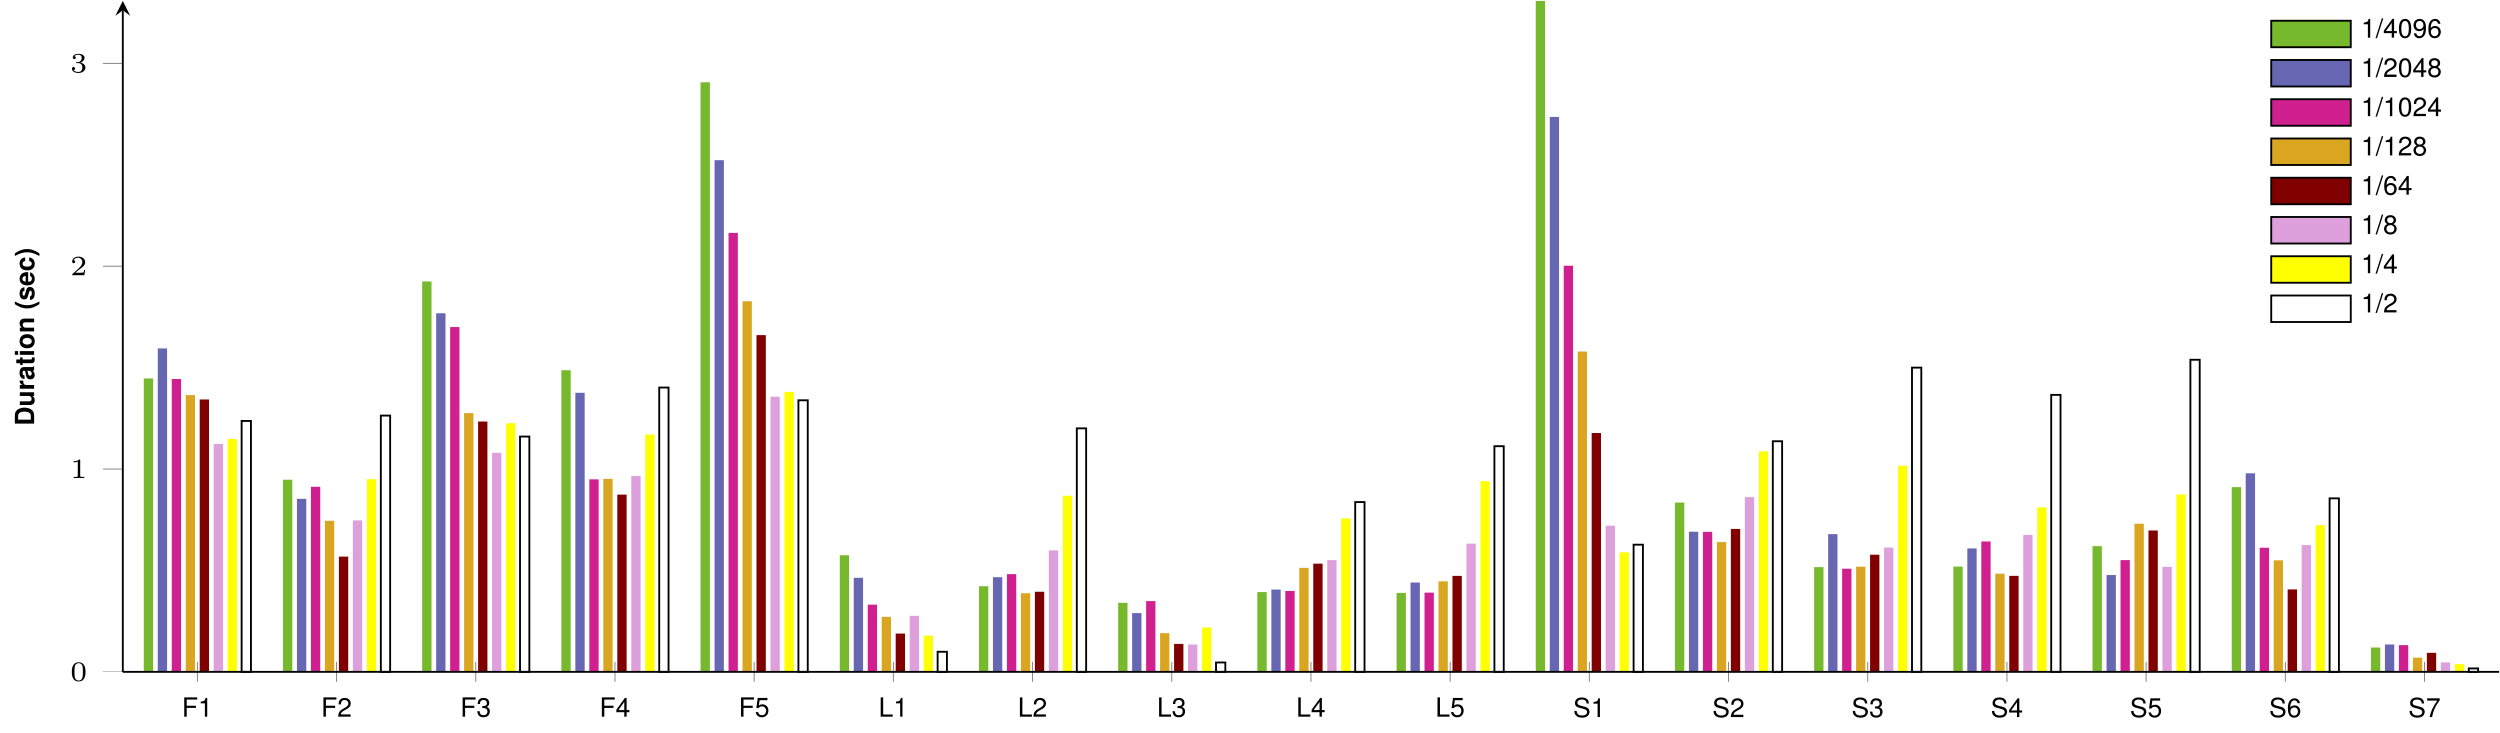
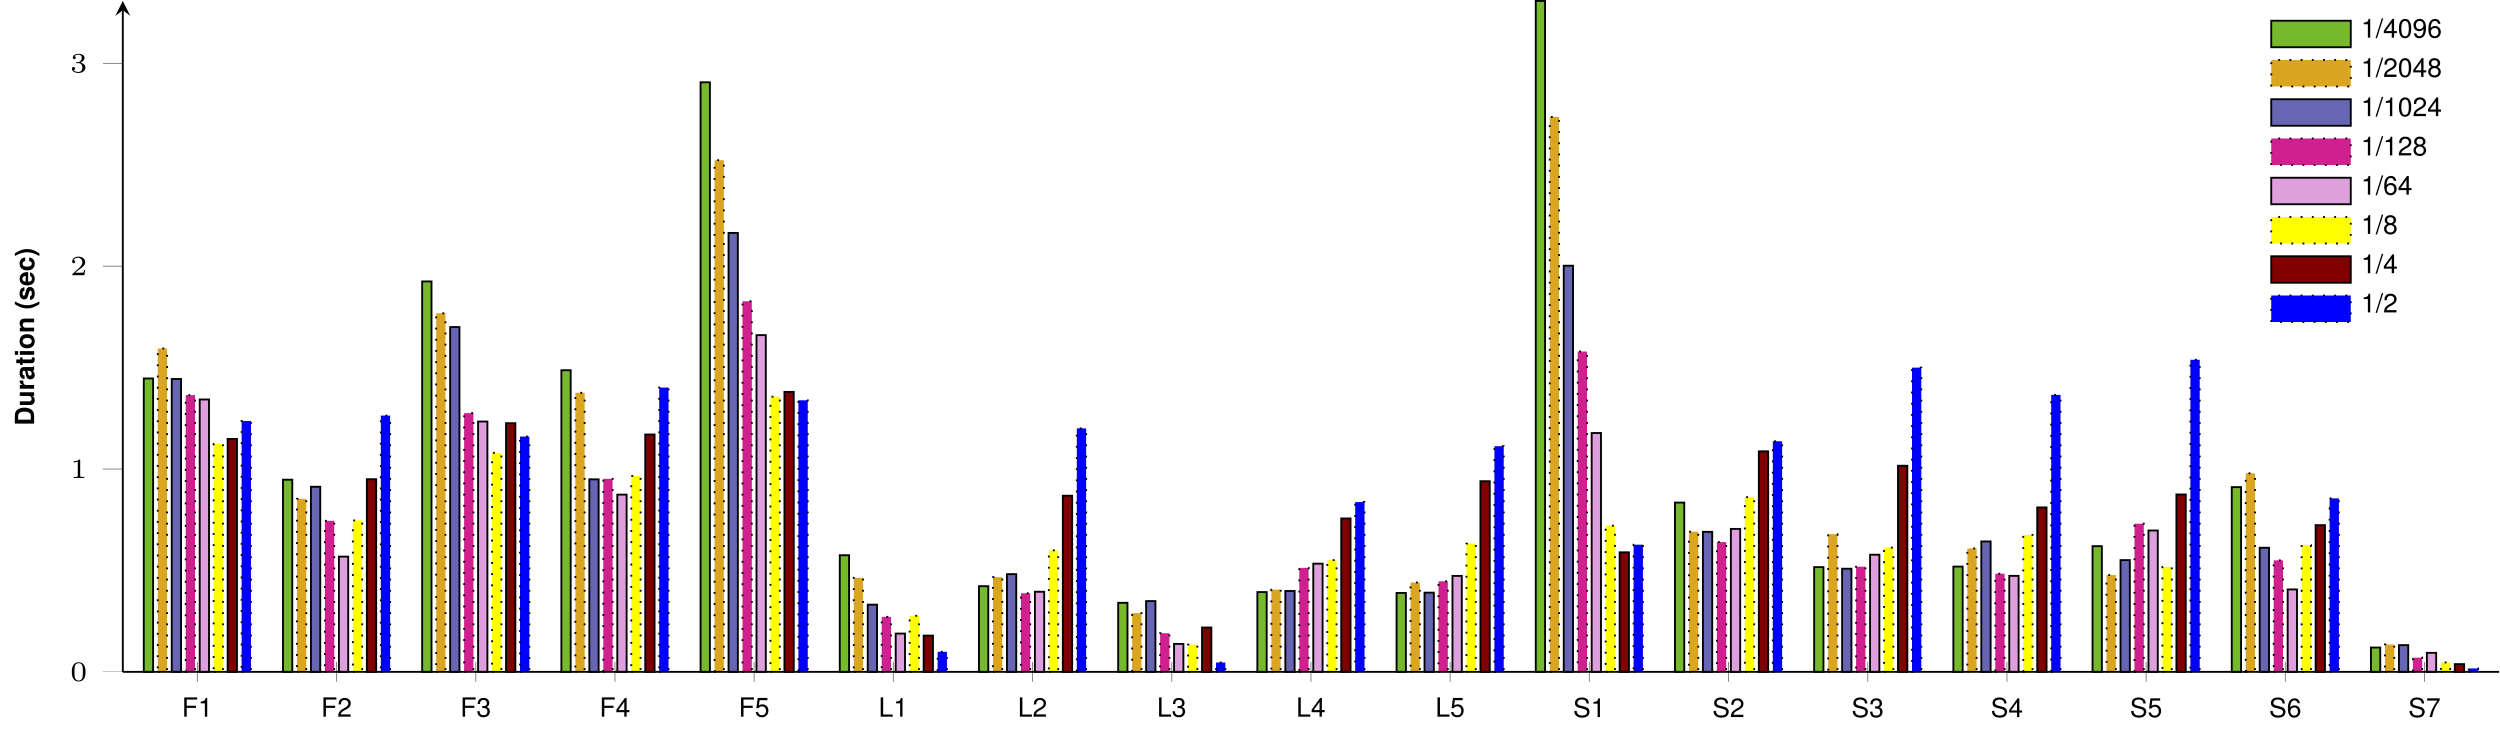
<svg xmlns="http://www.w3.org/2000/svg" xmlns:xlink="http://www.w3.org/1999/xlink" height="156.572pt" version="1.1" viewBox="0 -156.572 534.556 156.572" width="534.556pt">
  <defs>
    <clipPath id="clip1">
      <path d="M26.258 128.82H534.363V-298.11H26.258" />
    </clipPath>
    <clipPath id="clip2">
      <path d="M-115.496 -12.914V-156.375H676.117V-12.914" />
    </clipPath>
    <path d="M1.148 -4.124C0.498 -3.146 0.226 -2.365 0.226 -1.499C0.226 -0.628 0.498 0.153 1.148 1.131H1.714C1.115 -0.034 0.922 -0.668 0.922 -1.499C0.922 -2.325 1.115 -2.97 1.714 -4.124H1.148Z" id="g1-40" />
    <path d="M0.69 1.131C1.341 0.153 1.612 -0.628 1.612 -1.494C1.612 -2.365 1.341 -3.146 0.69 -4.124H0.124C0.724 -2.959 0.917 -2.325 0.917 -1.494C0.917 -0.668 0.724 -0.023 0.124 1.131H0.69Z" id="g1-41" />
    <path d="M0.436 0H2.048C2.676 0 3.072 -0.147 3.349 -0.481C3.677 -0.866 3.853 -1.426 3.853 -2.065C3.853 -2.699 3.677 -3.259 3.349 -3.649C3.072 -3.983 2.682 -4.124 2.048 -4.124H0.436V0ZM1.284 -0.707V-3.417H2.048C2.687 -3.417 3.004 -2.97 3.004 -2.059C3.004 -1.154 2.687 -0.707 2.048 -0.707H1.284Z" id="g1-68" />
    <path d="M2.965 -0.096C2.823 -0.226 2.783 -0.311 2.783 -0.47V-2.167C2.783 -2.789 2.359 -3.106 1.533 -3.106S0.277 -2.755 0.226 -2.048H0.99C1.03 -2.365 1.16 -2.467 1.55 -2.467C1.856 -2.467 2.008 -2.365 2.008 -2.161C2.008 -2.059 1.957 -1.969 1.873 -1.924C1.765 -1.867 1.765 -1.867 1.375 -1.805L1.058 -1.748C0.453 -1.646 0.158 -1.335 0.158 -0.786C0.158 -0.526 0.232 -0.311 0.373 -0.158C0.549 0.023 0.815 0.13 1.086 0.13C1.426 0.13 1.737 -0.017 2.014 -0.306C2.014 -0.147 2.031 -0.091 2.105 0H2.965V-0.096ZM2.008 -1.228C2.008 -0.769 1.782 -0.509 1.38 -0.509C1.115 -0.509 0.95 -0.651 0.95 -0.877C0.95 -1.115 1.075 -1.228 1.403 -1.296L1.675 -1.346C1.884 -1.386 1.918 -1.397 2.008 -1.443V-1.228Z" id="g1-97" />
    <path d="M2.953 -1.912C2.897 -2.659 2.399 -3.106 1.635 -3.106C0.724 -3.106 0.192 -2.506 0.192 -1.465C0.192 -0.458 0.718 0.13 1.624 0.13C2.365 0.13 2.88 -0.328 2.953 -1.058H2.195C2.093 -0.662 1.935 -0.509 1.629 -0.509C1.228 -0.509 0.984 -0.871 0.984 -1.465C0.984 -1.754 1.041 -2.025 1.137 -2.206C1.228 -2.376 1.403 -2.467 1.629 -2.467C1.952 -2.467 2.105 -2.314 2.195 -1.912H2.953Z" id="g1-99" />
    <path d="M2.965 -1.279C2.97 -1.346 2.97 -1.375 2.97 -1.414C2.97 -1.72 2.925 -2.003 2.851 -2.218C2.648 -2.772 2.155 -3.106 1.539 -3.106C0.662 -3.106 0.124 -2.472 0.124 -1.448C0.124 -0.47 0.656 0.13 1.522 0.13C2.206 0.13 2.761 -0.26 2.936 -0.86H2.155C2.059 -0.617 1.839 -0.475 1.55 -0.475C1.324 -0.475 1.143 -0.571 1.03 -0.741C0.956 -0.854 0.928 -0.99 0.917 -1.279H2.965ZM0.928 -1.805C0.979 -2.269 1.177 -2.501 1.528 -2.501C1.726 -2.501 1.907 -2.404 2.02 -2.246C2.093 -2.133 2.127 -2.014 2.144 -1.805H0.928Z" id="g1-101" />
    <path d="M1.171 -3.055H0.379V0H1.171V-3.055ZM1.171 -4.124H0.379V-3.417H1.171V-4.124Z" id="g1-105" />
    <path d="M0.356 -3.055V0H1.148V-1.833C1.148 -2.195 1.403 -2.433 1.788 -2.433C2.127 -2.433 2.297 -2.246 2.297 -1.884V0H3.089V-2.048C3.089 -2.721 2.716 -3.106 2.065 -3.106C1.652 -3.106 1.375 -2.953 1.148 -2.614V-3.055H0.356Z" id="g1-110" />
    <path d="M1.703 -3.106C0.769 -3.106 0.198 -2.489 0.198 -1.488C0.198 -0.481 0.769 0.13 1.709 0.13C2.636 0.13 3.219 -0.487 3.219 -1.465C3.219 -2.501 2.659 -3.106 1.703 -3.106ZM1.709 -2.467C2.144 -2.467 2.427 -2.076 2.427 -1.477C2.427 -0.905 2.133 -0.509 1.709 -0.509C1.279 -0.509 0.99 -0.905 0.99 -1.488S1.279 -2.467 1.709 -2.467Z" id="g1-111" />
    <path d="M0.356 -3.055V0H1.148V-1.624C1.148 -2.088 1.38 -2.32 1.844 -2.32C1.929 -2.32 1.986 -2.314 2.093 -2.297V-3.1C2.048 -3.106 2.02 -3.106 1.997 -3.106C1.635 -3.106 1.318 -2.868 1.148 -2.455V-3.055H0.356Z" id="g1-114" />
    <path d="M2.857 -2.071C2.846 -2.716 2.348 -3.106 1.528 -3.106C0.752 -3.106 0.272 -2.716 0.272 -2.088C0.272 -1.884 0.334 -1.709 0.441 -1.59C0.549 -1.482 0.645 -1.431 0.939 -1.335L1.884 -1.041C2.082 -0.979 2.15 -0.917 2.15 -0.792C2.15 -0.605 1.929 -0.492 1.561 -0.492C1.358 -0.492 1.194 -0.532 1.092 -0.6C1.007 -0.662 0.973 -0.724 0.939 -0.888H0.164C0.187 -0.221 0.679 0.13 1.607 0.13C2.031 0.13 2.354 0.04 2.58 -0.141S2.942 -0.605 2.942 -0.905C2.942 -1.301 2.744 -1.556 2.342 -1.675L1.341 -1.963C1.12 -2.031 1.064 -2.076 1.064 -2.201C1.064 -2.37 1.245 -2.484 1.522 -2.484C1.901 -2.484 2.088 -2.348 2.093 -2.071H2.857Z" id="g1-115" />
    <path d="M1.703 -2.993H1.262V-3.813H0.47V-2.993H0.079V-2.467H0.47V-0.588C0.47 -0.107 0.724 0.13 1.245 0.13C1.42 0.13 1.561 0.113 1.703 0.068V-0.487C1.624 -0.475 1.578 -0.47 1.522 -0.47C1.313 -0.47 1.262 -0.532 1.262 -0.803V-2.467H1.703V-2.993Z" id="g1-116" />
    <path d="M3.061 0V-3.055H2.269V-1.143C2.269 -0.781 2.014 -0.543 1.629 -0.543C1.29 -0.543 1.12 -0.724 1.12 -1.092V-3.055H0.328V-0.928C0.328 -0.255 0.702 0.13 1.352 0.13C1.765 0.13 2.042 -0.023 2.269 -0.362V0H3.061Z" id="g1-117" />
    <path d="M3.288 -1.907C3.288 -2.343 3.288 -3.975 1.823 -3.975S0.359 -2.343 0.359 -1.907C0.359 -1.476 0.359 0.126 1.823 0.126S3.288 -1.476 3.288 -1.907ZM1.823 -0.066C1.572 -0.066 1.166 -0.185 1.022 -0.681C0.927 -1.028 0.927 -1.614 0.927 -1.985C0.927 -2.385 0.927 -2.845 1.01 -3.168C1.16 -3.706 1.614 -3.784 1.823 -3.784C2.098 -3.784 2.493 -3.652 2.624 -3.198C2.714 -2.881 2.72 -2.445 2.72 -1.985C2.72 -1.602 2.72 -0.998 2.618 -0.664C2.451 -0.143 2.02 -0.066 1.823 -0.066Z" id="g2-48" />
    <path d="M2.146 -3.796C2.146 -3.975 2.122 -3.975 1.943 -3.975C1.548 -3.593 0.938 -3.593 0.723 -3.593V-3.359C0.879 -3.359 1.273 -3.359 1.632 -3.527V-0.508C1.632 -0.311 1.632 -0.233 1.016 -0.233H0.759V0C1.088 -0.024 1.554 -0.024 1.889 -0.024S2.69 -0.024 3.019 0V-0.233H2.762C2.146 -0.233 2.146 -0.311 2.146 -0.508V-3.796Z" id="g2-49" />
    <path d="M3.216 -1.118H2.995C2.983 -1.034 2.923 -0.64 2.833 -0.574C2.792 -0.538 2.307 -0.538 2.224 -0.538H1.106L1.871 -1.16C2.074 -1.321 2.606 -1.704 2.792 -1.883C2.971 -2.062 3.216 -2.367 3.216 -2.792C3.216 -3.539 2.54 -3.975 1.739 -3.975C0.968 -3.975 0.43 -3.467 0.43 -2.905C0.43 -2.6 0.687 -2.564 0.753 -2.564C0.903 -2.564 1.076 -2.672 1.076 -2.887C1.076 -3.019 0.998 -3.21 0.735 -3.21C0.873 -3.515 1.237 -3.742 1.65 -3.742C2.277 -3.742 2.612 -3.276 2.612 -2.792C2.612 -2.367 2.331 -1.931 1.913 -1.548L0.496 -0.251C0.436 -0.191 0.43 -0.185 0.43 0H3.031L3.216 -1.118Z" id="g2-50" />
    <path d="M1.757 -1.985C2.265 -1.985 2.606 -1.644 2.606 -1.034C2.606 -0.377 2.212 -0.09 1.775 -0.09C1.614 -0.09 0.998 -0.126 0.729 -0.472C0.962 -0.496 1.058 -0.652 1.058 -0.813C1.058 -1.016 0.915 -1.154 0.717 -1.154C0.556 -1.154 0.377 -1.052 0.377 -0.801C0.377 -0.209 1.034 0.126 1.793 0.126C2.678 0.126 3.27 -0.442 3.27 -1.034C3.27 -1.47 2.935 -1.931 2.224 -2.11C2.696 -2.265 3.078 -2.648 3.078 -3.138C3.078 -3.616 2.517 -3.975 1.799 -3.975C1.1 -3.975 0.568 -3.652 0.568 -3.162C0.568 -2.905 0.765 -2.833 0.885 -2.833C1.04 -2.833 1.201 -2.941 1.201 -3.15C1.201 -3.335 1.07 -3.443 0.909 -3.467C1.19 -3.778 1.734 -3.778 1.787 -3.778C2.092 -3.778 2.475 -3.634 2.475 -3.138C2.475 -2.809 2.289 -2.236 1.692 -2.2C1.584 -2.194 1.423 -2.182 1.369 -2.182C1.309 -2.176 1.243 -2.17 1.243 -2.08C1.243 -1.985 1.309 -1.985 1.411 -1.985H1.757Z" id="g2-51" />
    <path d="M1.296 -4.124L-0.045 0.113H0.266L1.607 -4.124H1.296Z" id="g4-47" />
    <path d="M1.556 -4.011C1.182 -4.011 0.843 -3.847 0.634 -3.57C0.373 -3.219 0.243 -2.682 0.243 -1.941C0.243 -0.588 0.696 0.13 1.556 0.13C2.404 0.13 2.868 -0.588 2.868 -1.907C2.868 -2.687 2.744 -3.208 2.478 -3.57C2.269 -3.853 1.935 -4.011 1.556 -4.011ZM1.556 -3.57C2.093 -3.57 2.359 -3.027 2.359 -1.952C2.359 -0.815 2.099 -0.283 1.544 -0.283C1.018 -0.283 0.752 -0.837 0.752 -1.935S1.018 -3.57 1.556 -3.57Z" id="g4-48" />
    <path d="M1.465 -2.857V0H1.963V-4.011H1.635C1.46 -3.394 1.346 -3.31 0.577 -3.213V-2.857H1.465Z" id="g4-49" />
    <path d="M2.863 -0.492H0.752C0.803 -0.82 0.984 -1.03 1.477 -1.318L2.042 -1.624C2.602 -1.929 2.891 -2.342 2.891 -2.834C2.891 -3.168 2.755 -3.479 2.518 -3.694S1.986 -4.011 1.607 -4.011C1.098 -4.011 0.718 -3.83 0.498 -3.491C0.356 -3.276 0.294 -3.027 0.283 -2.619H0.781C0.798 -2.891 0.832 -3.055 0.9 -3.185C1.03 -3.428 1.29 -3.576 1.59 -3.576C2.042 -3.576 2.382 -3.253 2.382 -2.823C2.382 -2.506 2.195 -2.235 1.839 -2.031L1.318 -1.737C0.481 -1.262 0.238 -0.883 0.192 0H2.863V-0.492Z" id="g4-50" />
    <path d="M1.25 -1.839H1.313L1.522 -1.844C2.071 -1.844 2.354 -1.595 2.354 -1.115C2.354 -0.611 2.042 -0.311 1.522 -0.311C0.979 -0.311 0.713 -0.583 0.679 -1.165H0.181C0.204 -0.843 0.26 -0.634 0.356 -0.453C0.56 -0.068 0.956 0.13 1.505 0.13C2.331 0.13 2.863 -0.362 2.863 -1.12C2.863 -1.629 2.665 -1.912 2.184 -2.076C2.557 -2.223 2.744 -2.506 2.744 -2.908C2.744 -3.598 2.286 -4.011 1.522 -4.011C0.713 -4.011 0.283 -3.57 0.266 -2.716H0.764C0.769 -2.959 0.792 -3.095 0.854 -3.219C0.967 -3.44 1.216 -3.576 1.528 -3.576C1.969 -3.576 2.235 -3.315 2.235 -2.891C2.235 -2.608 2.133 -2.438 1.912 -2.348C1.776 -2.291 1.601 -2.269 1.25 -2.263V-1.839Z" id="g4-51" />
    <path d="M1.85 -0.962V0H2.348V-0.962H2.942V-1.409H2.348V-4.011H1.98L0.158 -1.488V-0.962H1.85ZM1.85 -1.409H0.594L1.85 -3.163V-1.409Z" id="g4-52" />
    <path d="M2.693 -4.011H0.622L0.322 -1.827H0.781C1.013 -2.105 1.205 -2.201 1.516 -2.201C2.054 -2.201 2.393 -1.833 2.393 -1.239C2.393 -0.662 2.059 -0.311 1.516 -0.311C1.081 -0.311 0.815 -0.532 0.696 -0.984H0.198C0.266 -0.656 0.322 -0.498 0.441 -0.351C0.668 -0.045 1.075 0.13 1.528 0.13C2.337 0.13 2.902 -0.458 2.902 -1.307C2.902 -2.099 2.376 -2.642 1.607 -2.642C1.324 -2.642 1.098 -2.568 0.866 -2.399L1.024 -3.519H2.693V-4.011Z" id="g4-53" />
    <path d="M2.817 -2.965C2.721 -3.621 2.291 -4.011 1.68 -4.011C1.239 -4.011 0.843 -3.796 0.605 -3.44C0.356 -3.049 0.243 -2.557 0.243 -1.827C0.243 -1.154 0.345 -0.724 0.583 -0.368C0.798 -0.045 1.148 0.13 1.59 0.13C2.354 0.13 2.902 -0.436 2.902 -1.222C2.902 -1.969 2.393 -2.495 1.675 -2.495C1.279 -2.495 0.967 -2.342 0.752 -2.048C0.758 -3.027 1.075 -3.57 1.646 -3.57C1.997 -3.57 2.24 -3.349 2.32 -2.965H2.817ZM1.612 -2.054C2.093 -2.054 2.393 -1.72 2.393 -1.182C2.393 -0.679 2.054 -0.311 1.595 -0.311C1.131 -0.311 0.781 -0.696 0.781 -1.211C0.781 -1.709 1.12 -2.054 1.612 -2.054Z" id="g4-54" />
    <path d="M2.942 -4.011H0.26V-3.519H2.427C1.471 -2.155 1.081 -1.318 0.781 0H1.313C1.533 -1.284 2.037 -2.387 2.942 -3.592V-4.011Z" id="g4-55" />
    <path d="M2.212 -2.11C2.625 -2.359 2.761 -2.563 2.761 -2.942C2.761 -3.57 2.269 -4.011 1.556 -4.011C0.849 -4.011 0.351 -3.57 0.351 -2.942C0.351 -2.568 0.487 -2.365 0.894 -2.11C0.436 -1.89 0.209 -1.556 0.209 -1.115C0.209 -0.379 0.764 0.13 1.556 0.13S2.902 -0.379 2.902 -1.109C2.902 -1.556 2.676 -1.89 2.212 -2.11ZM1.556 -3.57C1.98 -3.57 2.252 -3.321 2.252 -2.931C2.252 -2.557 1.974 -2.308 1.556 -2.308S0.86 -2.557 0.86 -2.936C0.86 -3.321 1.137 -3.57 1.556 -3.57ZM1.556 -1.89C2.054 -1.89 2.393 -1.573 2.393 -1.103C2.393 -0.628 2.054 -0.311 1.544 -0.311C1.058 -0.311 0.718 -0.634 0.718 -1.103S1.058 -1.89 1.556 -1.89Z" id="g4-56" />
    <path d="M0.3 -0.917C0.396 -0.26 0.826 0.13 1.437 0.13C1.878 0.13 2.28 -0.085 2.512 -0.441C2.767 -0.832 2.88 -1.324 2.88 -2.054C2.88 -2.727 2.778 -3.157 2.54 -3.513C2.32 -3.836 1.969 -4.011 1.528 -4.011C0.764 -4.011 0.215 -3.445 0.215 -2.659C0.215 -1.912 0.724 -1.386 1.448 -1.386C1.827 -1.386 2.105 -1.522 2.365 -1.833C2.359 -0.854 2.042 -0.311 1.471 -0.311C1.12 -0.311 0.877 -0.532 0.798 -0.917H0.3ZM1.522 -3.576C1.986 -3.576 2.337 -3.191 2.337 -2.67C2.337 -2.178 1.991 -1.827 1.505 -1.827C1.024 -1.827 0.724 -2.161 0.724 -2.699C0.724 -3.208 1.064 -3.576 1.522 -3.576Z" id="g4-57" />
    <path d="M1.035 -1.878H3.004V-2.342H1.035V-3.66H3.276V-4.124H0.509V0H1.035V-1.878Z" id="g4-70" />
    <path d="M0.979 -4.124H0.453V0H3.015V-0.464H0.979V-4.124Z" id="g4-76" />
    <path d="M3.372 -2.914C3.366 -3.723 2.812 -4.192 1.861 -4.192C0.956 -4.192 0.396 -3.728 0.396 -2.981C0.396 -2.478 0.662 -2.161 1.205 -2.02L2.229 -1.748C2.75 -1.612 2.987 -1.403 2.987 -1.081C2.987 -0.86 2.868 -0.634 2.693 -0.509C2.529 -0.396 2.269 -0.334 1.935 -0.334C1.488 -0.334 1.182 -0.441 0.984 -0.679C0.832 -0.86 0.764 -1.058 0.769 -1.313H0.272C0.277 -0.933 0.351 -0.685 0.515 -0.458C0.798 -0.074 1.273 0.13 1.901 0.13C2.393 0.13 2.795 0.017 3.061 -0.187C3.338 -0.407 3.513 -0.775 3.513 -1.131C3.513 -1.641 3.196 -2.014 2.636 -2.167L1.601 -2.444C1.103 -2.58 0.922 -2.738 0.922 -3.055C0.922 -3.474 1.29 -3.751 1.844 -3.751C2.501 -3.751 2.868 -3.451 2.874 -2.914H3.372Z" id="g4-83" />
  </defs>
  <g id="page1">
    <path d="M30.742 -12.914H32.738V-75.648H30.742ZM60.508 -12.914H62.5V-54H60.508ZM90.269 -12.914H92.266V-96.394H90.269ZM120.035 -12.914H122.027V-77.41H120.035ZM149.797 -12.914H151.793V-138.977H149.797ZM179.562 -12.914H181.554V-37.848H179.562ZM209.324 -12.914H211.32V-31.23H209.324ZM239.09 -12.914H241.082V-27.676H239.09ZM268.851 -12.914H270.847V-29.973H268.851ZM298.617 -12.914H300.609V-29.793H298.617ZM328.379 -12.914H330.371V-156.375H328.379ZM358.144 -12.914H360.137V-49.109H358.144ZM387.906 -12.914H389.898V-35.309H387.906ZM417.672 -12.914H419.664V-35.422H417.672ZM447.433 -12.914H449.426V-39.793H447.433ZM477.199 -12.914H479.191V-52.414H477.199ZM506.961 -12.914H508.953V-18.117H506.961Z" fill="#76b92d" />
-     <path d="M33.734 -12.914H35.727V-82.066H33.734ZM63.496 -12.914H65.488V-49.906H63.496ZM93.262 -12.914H95.254V-89.586H93.262ZM123.023 -12.914H125.016V-72.586H123.023ZM152.789 -12.914H154.781V-122.321H152.789ZM182.551 -12.914H184.543V-33.027H182.551ZM212.316 -12.914H214.308V-33.156H212.316ZM242.078 -12.914H244.07V-25.48H242.078ZM271.844 -12.914H273.836V-30.512H271.844ZM301.605 -12.914H303.597V-32.012H301.605ZM331.371 -12.914H333.363V-131.567H331.371ZM361.133 -12.914H363.125V-42.879H361.133ZM390.898 -12.914H392.89V-42.359H390.898ZM420.66 -12.914H422.652V-39.305H420.66ZM450.426 -12.914H452.418V-33.617H450.426ZM480.187 -12.914H482.179V-55.371H480.187ZM509.953 -12.914H511.945V-18.766H509.953Z" fill="#6666b3" />
-     <path d="M36.723 -12.914H38.715V-75.535H36.723ZM66.484 -12.914H68.477V-52.492H66.484ZM96.25 -12.914H98.242V-86.641H96.25ZM126.012 -12.914H128.004V-54.078H126.012ZM155.777 -12.914H157.769V-106.77H155.777ZM185.539 -12.914H187.531V-27.285H185.539ZM215.304 -12.914H217.297V-33.809H215.304ZM245.066 -12.914H247.058V-28.047H245.066ZM274.832 -12.914H276.824V-30.207H274.832ZM304.594 -12.914H306.586V-29.852H304.594ZM334.359 -12.914H336.351V-99.754H334.359ZM364.121 -12.914H366.113V-42.855H364.121ZM393.887 -12.914H395.879V-34.969H393.887ZM423.648 -12.914H425.64V-40.797H423.648ZM453.414 -12.914H455.406V-36.809H453.414ZM483.176 -12.914H485.168V-39.453H483.176ZM512.941 -12.914H514.933V-18.629H512.941Z" fill="#d02090" />
-     <path d="M39.711 -12.914H41.703V-72.086H39.711ZM69.473 -12.914H71.465V-45.215H69.473ZM99.238 -12.914H101.231V-68.242H99.238ZM129 -12.914H130.992V-54.184H129ZM158.765 -12.914H160.758V-92.156H158.765ZM188.527 -12.914H190.519V-24.676H188.527ZM218.293 -12.914H220.285V-29.723H218.293ZM248.054 -12.914H250.047V-21.18H248.054ZM277.82 -12.914H279.812V-35.152H277.82ZM307.582 -12.914H309.574V-32.273H307.582ZM337.347 -12.914H339.34V-81.406H337.347ZM367.109 -12.914H369.101V-40.66H367.109ZM396.875 -12.914H398.867V-35.402H396.875ZM426.637 -12.914H428.629V-33.902H426.637ZM456.402 -12.914H458.394V-44.59H456.402ZM486.164 -12.914H488.156V-36.758H486.164ZM515.929 -12.914H517.922V-15.949H515.929Z" fill="#daa520" />
-     <path d="M42.699 -12.914H44.691V-71.156H42.699ZM72.465 -12.914H74.457V-37.555H72.465ZM102.227 -12.914H104.219V-66.438H102.227ZM131.992 -12.914H133.984V-50.809H131.992ZM161.754 -12.914H163.746V-84.914H161.754ZM191.519 -12.914H193.512V-21.102H191.519ZM221.281 -12.914H223.273V-30.043H221.281ZM251.043 -12.914H253.039V-18.891H251.043ZM280.808 -12.914H282.801V-36.047H280.808ZM310.57 -12.914H312.566V-33.434H310.57ZM340.336 -12.914H342.328V-63.984H340.336ZM370.097 -12.914H372.094V-43.48H370.097ZM399.863 -12.914H401.855V-37.961H399.863ZM429.625 -12.914H431.621V-33.441H429.625ZM459.39 -12.914H461.383V-43.141H459.39ZM489.152 -12.914H491.148V-30.539H489.152ZM518.918 -12.914H520.91V-16.98H518.918Z" fill="#800000" />
-     <path d="M45.688 -12.914H47.68V-61.648H45.688ZM75.453 -12.914H77.445V-45.293H75.453ZM105.215 -12.914H107.207V-59.742H105.215ZM134.981 -12.914H136.973V-54.789H134.981ZM164.742 -12.914H166.734V-71.754H164.742ZM194.508 -12.914H196.5V-24.891H194.508ZM224.269 -12.914H226.262V-38.898H224.269ZM254.035 -12.914H256.027V-18.75H254.035ZM283.797 -12.914H285.789V-36.809H283.797ZM313.562 -12.914H315.554V-40.328H313.562ZM343.324 -12.914H345.316V-44.164H343.324ZM373.09 -12.914H375.082V-50.27H373.09ZM402.851 -12.914H404.844V-39.488H402.851ZM432.617 -12.914H434.609V-42.195H432.617ZM462.379 -12.914H464.371V-35.359H462.379ZM492.144 -12.914H494.137V-40.02H492.144ZM521.906 -12.914H523.898V-14.926H521.906Z" fill="#dda0dd" />
-     <path d="M48.676 -12.914H50.668V-62.715H48.676ZM78.441 -12.914H80.434V-54.105H78.441ZM108.203 -12.914H110.195V-66.082H108.203ZM137.969 -12.914H139.961V-63.664H137.969ZM167.73 -12.914H169.722V-72.777H167.73ZM197.496 -12.914H199.488V-20.668H197.496ZM227.258 -12.914H229.25V-50.574H227.258ZM257.023 -12.914H259.015V-22.395H257.023ZM286.785 -12.914H288.777V-45.715H286.785ZM316.551 -12.914H318.543V-53.68H316.551ZM346.312 -12.914H348.304V-38.473H346.312ZM376.078 -12.914H378.07V-60.07H376.078ZM405.84 -12.914H407.832V-56.984H405.84ZM435.605 -12.914H437.597V-48.074H435.605ZM465.367 -12.914H467.359V-50.844H465.367ZM495.133 -12.914H497.125V-44.285H495.133ZM524.894 -12.914H526.887V-14.57H524.894Z" fill="#ffff00" />
-     <path d="M51.664 -12.914H53.66V-66.559H51.664ZM81.43 -12.914H83.422V-67.711H81.43ZM111.191 -12.914H113.188V-63.227H111.191ZM140.957 -12.914H142.949V-73.707H140.957ZM170.719 -12.914H172.715V-70.98H170.719ZM200.484 -12.914H202.476V-17.207H200.484ZM230.246 -12.914H232.242V-64.98H230.246ZM260.012 -12.914H262.004V-14.918H260.012ZM289.773 -12.914H291.765V-49.219H289.773ZM319.539 -12.914H321.531V-61.164H319.539ZM349.301 -12.914H351.293V-40.105H349.301ZM379.066 -12.914H381.058V-62.223H379.066ZM408.828 -12.914H410.82V-77.965H408.828ZM438.594 -12.914H440.586V-72.137H438.594ZM468.355 -12.914H470.347V-79.648H468.355ZM498.121 -12.914H500.113V-50.012H498.121ZM527.883 -12.914H529.875V-13.648H527.883Z" fill="none" stroke="#000000" stroke-miterlimit="10.037" stroke-width="0.4" />
+     <path d="M30.742 -12.914H32.738V-75.648H30.742ZM60.508 -12.914H62.5V-54H60.508ZM90.269 -12.914H92.266V-96.394H90.269ZM120.035 -12.914H122.027V-77.41H120.035ZM149.797 -12.914H151.793V-138.977H149.797ZM179.562 -12.914H181.554V-37.848H179.562ZM209.324 -12.914H211.32V-31.23H209.324ZM239.09 -12.914H241.082V-27.676H239.09ZM268.851 -12.914H270.847V-29.973H268.851ZM298.617 -12.914H300.609V-29.793H298.617ZM328.379 -12.914H330.371V-156.375H328.379ZM358.144 -12.914H360.137V-49.109H358.144ZM387.906 -12.914H389.898V-35.309H387.906ZM417.672 -12.914H419.664V-35.422H417.672ZM447.433 -12.914H449.426V-39.793H447.433ZM477.199 -12.914H479.191V-52.414H477.199ZM506.961 -12.914H508.953V-18.117H506.961Z" fill="none" stroke="#000000" stroke-miterlimit="10.037" stroke-width="0.4" />
+     <path d="M33.734 -12.914H35.727V-82.066H33.734ZM63.496 -12.914H65.488V-49.906H63.496ZM93.262 -12.914H95.254V-89.586H93.262ZM123.023 -12.914H125.016V-72.586H123.023ZM152.789 -12.914H154.781V-122.321H152.789ZM182.551 -12.914H184.543V-33.027H182.551ZM212.316 -12.914H214.308V-33.156H212.316ZM242.078 -12.914H244.07V-25.48H242.078ZM271.844 -12.914H273.836V-30.512H271.844ZM301.605 -12.914H303.597V-32.012H301.605ZM331.371 -12.914H333.363V-131.567H331.371ZM361.133 -12.914H363.125V-42.879H361.133ZM390.898 -12.914H392.89V-42.359H390.898ZM420.66 -12.914H422.652V-39.305H420.66ZM450.426 -12.914H452.418V-33.617H450.426ZM480.187 -12.914H482.179V-55.371H480.187ZM509.953 -12.914H511.945V-18.766H509.953Z" fill="#daa520" />
+     <path d="M33.734 -12.914H35.727V-82.066H33.734ZM63.496 -12.914H65.488V-49.906H63.496ZM93.262 -12.914H95.254V-89.586H93.262ZM123.023 -12.914H125.016V-72.586H123.023ZM152.789 -12.914H154.781V-122.321H152.789ZM182.551 -12.914H184.543V-33.027H182.551ZM212.316 -12.914H214.308V-33.156H212.316ZM242.078 -12.914H244.07V-25.48H242.078ZM271.844 -12.914H273.836V-30.512H271.844ZM301.605 -12.914H303.597V-32.012H301.605ZM331.371 -12.914H333.363V-131.567H331.371ZM361.133 -12.914H363.125V-42.879H361.133ZM390.898 -12.914H392.89V-42.359H390.898ZM420.66 -12.914H422.652V-39.305H420.66ZM450.426 -12.914H452.418V-33.617H450.426ZM480.187 -12.914H482.179V-55.371H480.187ZM509.953 -12.914H511.945V-18.766H509.953Z" fill="none" stroke="#000000" stroke-dasharray="0.399,1.993" stroke-miterlimit="10.037" stroke-width="0.4" />
+     <path d="M36.723 -12.914H38.715V-75.535H36.723ZM66.484 -12.914H68.477V-52.492H66.484ZM96.25 -12.914H98.242V-86.641H96.25ZM126.012 -12.914H128.004V-54.078H126.012ZM155.777 -12.914H157.769V-106.77H155.777ZM185.539 -12.914H187.531V-27.285H185.539ZM215.304 -12.914H217.297V-33.809H215.304ZM245.066 -12.914H247.058V-28.047H245.066ZM274.832 -12.914H276.824V-30.207H274.832ZM304.594 -12.914H306.586V-29.852H304.594ZM334.359 -12.914H336.351V-99.754H334.359ZM364.121 -12.914H366.113V-42.855H364.121ZM393.887 -12.914H395.879V-34.969H393.887ZM423.648 -12.914H425.64V-40.797H423.648ZM453.414 -12.914H455.406V-36.809H453.414ZM483.176 -12.914H485.168V-39.453H483.176ZM512.941 -12.914H514.933V-18.629H512.941Z" fill="#6666b3" />
+     <path d="M36.723 -12.914H38.715V-75.535H36.723ZM66.484 -12.914H68.477V-52.492H66.484ZM96.25 -12.914H98.242V-86.641H96.25ZM126.012 -12.914H128.004V-54.078H126.012ZM155.777 -12.914H157.769V-106.77H155.777ZM185.539 -12.914H187.531V-27.285H185.539ZM215.304 -12.914H217.297V-33.809H215.304ZM245.066 -12.914H247.058V-28.047H245.066ZM274.832 -12.914H276.824V-30.207H274.832ZM304.594 -12.914H306.586V-29.852H304.594ZM334.359 -12.914H336.351V-99.754H334.359ZM364.121 -12.914H366.113V-42.855H364.121ZM393.887 -12.914H395.879V-34.969H393.887ZM423.648 -12.914H425.64V-40.797H423.648ZM453.414 -12.914H455.406V-36.809H453.414ZM483.176 -12.914H485.168V-39.453H483.176ZM512.941 -12.914H514.933V-18.629H512.941Z" fill="none" stroke="#000000" stroke-miterlimit="10.037" stroke-width="0.4" />
+     <path d="M39.711 -12.914H41.703V-72.086H39.711ZM69.473 -12.914H71.465V-45.215H69.473ZM99.238 -12.914H101.231V-68.242H99.238ZM129 -12.914H130.992V-54.184H129ZM158.765 -12.914H160.758V-92.156H158.765ZM188.527 -12.914H190.519V-24.676H188.527ZM218.293 -12.914H220.285V-29.723H218.293ZM248.054 -12.914H250.047V-21.18H248.054ZM277.82 -12.914H279.812V-35.152H277.82ZM307.582 -12.914H309.574V-32.273H307.582ZM337.347 -12.914H339.34V-81.406H337.347ZM367.109 -12.914H369.101V-40.66H367.109ZM396.875 -12.914H398.867V-35.402H396.875ZM426.637 -12.914H428.629V-33.902H426.637ZM456.402 -12.914H458.394V-44.59H456.402ZM486.164 -12.914H488.156V-36.758H486.164ZM515.929 -12.914H517.922V-15.949H515.929Z" fill="#d02090" />
+     <path d="M39.711 -12.914H41.703V-72.086H39.711ZM69.473 -12.914H71.465V-45.215H69.473ZM99.238 -12.914H101.231V-68.242H99.238ZM129 -12.914H130.992V-54.184H129ZM158.765 -12.914H160.758V-92.156H158.765ZM188.527 -12.914H190.519V-24.676H188.527ZM218.293 -12.914H220.285V-29.723H218.293ZM248.054 -12.914H250.047V-21.18H248.054ZM277.82 -12.914H279.812V-35.152H277.82ZM307.582 -12.914H309.574V-32.273H307.582ZM337.347 -12.914H339.34V-81.406H337.347ZM367.109 -12.914H369.101V-40.66H367.109ZM396.875 -12.914H398.867V-35.402H396.875ZM426.637 -12.914H428.629V-33.902H426.637ZM456.402 -12.914H458.394V-44.59H456.402ZM486.164 -12.914H488.156V-36.758H486.164ZM515.929 -12.914H517.922V-15.949H515.929Z" fill="none" stroke="#000000" stroke-dasharray="0.399,1.993" stroke-miterlimit="10.037" stroke-width="0.4" />
+     <path d="M42.699 -12.914H44.691V-71.156H42.699ZM72.465 -12.914H74.457V-37.555H72.465ZM102.227 -12.914H104.219V-66.438H102.227ZM131.992 -12.914H133.984V-50.809H131.992ZM161.754 -12.914H163.746V-84.914H161.754ZM191.519 -12.914H193.512V-21.102H191.519ZM221.281 -12.914H223.273V-30.043H221.281ZM251.043 -12.914H253.039V-18.891H251.043ZM280.808 -12.914H282.801V-36.047H280.808ZM310.57 -12.914H312.566V-33.434H310.57ZM340.336 -12.914H342.328V-63.984H340.336ZM370.097 -12.914H372.094V-43.48H370.097ZM399.863 -12.914H401.855V-37.961H399.863ZM429.625 -12.914H431.621V-33.441H429.625ZM459.39 -12.914H461.383V-43.141H459.39ZM489.152 -12.914H491.148V-30.539H489.152ZM518.918 -12.914H520.91V-16.98H518.918Z" fill="#dda0dd" />
+     <path d="M42.699 -12.914H44.691V-71.156H42.699ZM72.465 -12.914H74.457V-37.555H72.465ZM102.227 -12.914H104.219V-66.438H102.227ZM131.992 -12.914H133.984V-50.809H131.992ZM161.754 -12.914H163.746V-84.914H161.754ZM191.519 -12.914H193.512V-21.102H191.519ZM221.281 -12.914H223.273V-30.043H221.281ZM251.043 -12.914H253.039V-18.891H251.043ZM280.808 -12.914H282.801V-36.047H280.808ZM310.57 -12.914H312.566V-33.434H310.57ZM340.336 -12.914H342.328V-63.984H340.336ZM370.097 -12.914H372.094V-43.48H370.097ZM399.863 -12.914H401.855V-37.961H399.863ZM429.625 -12.914H431.621V-33.441H429.625ZM459.39 -12.914H461.383V-43.141H459.39ZM489.152 -12.914H491.148V-30.539H489.152ZM518.918 -12.914H520.91V-16.98H518.918Z" fill="none" stroke="#000000" stroke-miterlimit="10.037" stroke-width="0.4" />
+     <path d="M45.688 -12.914H47.68V-61.648H45.688ZM75.453 -12.914H77.445V-45.293H75.453ZM105.215 -12.914H107.207V-59.742H105.215ZM134.981 -12.914H136.973V-54.789H134.981ZM164.742 -12.914H166.734V-71.754H164.742ZM194.508 -12.914H196.5V-24.891H194.508ZM224.269 -12.914H226.262V-38.898H224.269ZM254.035 -12.914H256.027V-18.75H254.035ZM283.797 -12.914H285.789V-36.809H283.797ZM313.562 -12.914H315.554V-40.328H313.562ZM343.324 -12.914H345.316V-44.164H343.324ZM373.09 -12.914H375.082V-50.27H373.09ZM402.851 -12.914H404.844V-39.488H402.851ZM432.617 -12.914H434.609V-42.195H432.617ZM462.379 -12.914H464.371V-35.359H462.379ZM492.144 -12.914H494.137V-40.02H492.144ZM521.906 -12.914H523.898V-14.926H521.906Z" fill="#ffff00" />
+     <path d="M45.688 -12.914H47.68V-61.648H45.688ZM75.453 -12.914H77.445V-45.293H75.453ZM105.215 -12.914H107.207V-59.742H105.215ZM134.981 -12.914H136.973V-54.789H134.981ZM164.742 -12.914H166.734V-71.754H164.742ZM194.508 -12.914H196.5V-24.891H194.508ZM224.269 -12.914H226.262V-38.898H224.269ZM254.035 -12.914H256.027V-18.75H254.035ZM283.797 -12.914H285.789V-36.809H283.797ZM313.562 -12.914H315.554V-40.328H313.562ZM343.324 -12.914H345.316V-44.164H343.324ZM373.09 -12.914H375.082V-50.27H373.09ZM402.851 -12.914H404.844V-39.488H402.851ZM432.617 -12.914H434.609V-42.195H432.617ZM462.379 -12.914H464.371V-35.359H462.379ZM492.144 -12.914H494.137V-40.02H492.144ZM521.906 -12.914H523.898V-14.926H521.906Z" fill="none" stroke="#000000" stroke-dasharray="0.399,1.993" stroke-miterlimit="10.037" stroke-width="0.4" />
+     <path d="M48.676 -12.914H50.668V-62.715H48.676ZM78.441 -12.914H80.434V-54.105H78.441ZM108.203 -12.914H110.195V-66.082H108.203ZM137.969 -12.914H139.961V-63.664H137.969ZM167.73 -12.914H169.722V-72.777H167.73ZM197.496 -12.914H199.488V-20.668H197.496ZM227.258 -12.914H229.25V-50.574H227.258ZM257.023 -12.914H259.015V-22.395H257.023ZM286.785 -12.914H288.777V-45.715H286.785ZM316.551 -12.914H318.543V-53.68H316.551ZM346.312 -12.914H348.304V-38.473H346.312ZM376.078 -12.914H378.07V-60.07H376.078ZM405.84 -12.914H407.832V-56.984H405.84ZM435.605 -12.914H437.597V-48.074H435.605ZM465.367 -12.914H467.359V-50.844H465.367ZM495.133 -12.914H497.125V-44.285H495.133ZM524.894 -12.914H526.887V-14.57H524.894Z" fill="#800000" />
+     <path d="M48.676 -12.914H50.668V-62.715H48.676ZM78.441 -12.914H80.434V-54.105H78.441ZM108.203 -12.914H110.195V-66.082H108.203ZM137.969 -12.914H139.961V-63.664H137.969ZM167.73 -12.914H169.722V-72.777H167.73ZM197.496 -12.914H199.488V-20.668H197.496ZM227.258 -12.914H229.25V-50.574H227.258ZM257.023 -12.914H259.015V-22.395H257.023ZM286.785 -12.914H288.777V-45.715H286.785ZM316.551 -12.914H318.543V-53.68H316.551ZM346.312 -12.914H348.304V-38.473H346.312ZM376.078 -12.914H378.07V-60.07H376.078ZM405.84 -12.914H407.832V-56.984H405.84ZM435.605 -12.914H437.597V-48.074H435.605ZM465.367 -12.914H467.359V-50.844H465.367ZM495.133 -12.914H497.125V-44.285H495.133ZM524.894 -12.914H526.887V-14.57H524.894Z" fill="none" stroke="#000000" stroke-miterlimit="10.037" stroke-width="0.4" />
+     <path d="M51.664 -12.914H53.66V-66.559H51.664ZM81.43 -12.914H83.422V-67.711H81.43ZM111.191 -12.914H113.188V-63.227H111.191ZM140.957 -12.914H142.949V-73.707H140.957ZM170.719 -12.914H172.715V-70.98H170.719ZM200.484 -12.914H202.476V-17.207H200.484ZM230.246 -12.914H232.242V-64.98H230.246ZM260.012 -12.914H262.004V-14.918H260.012ZM289.773 -12.914H291.765V-49.219H289.773ZM319.539 -12.914H321.531V-61.164H319.539ZM349.301 -12.914H351.293V-40.105H349.301ZM379.066 -12.914H381.058V-62.223H379.066ZM408.828 -12.914H410.82V-77.965H408.828ZM438.594 -12.914H440.586V-72.137H438.594ZM468.355 -12.914H470.347V-79.648H468.355ZM498.121 -12.914H500.113V-50.012H498.121ZM527.883 -12.914H529.875V-13.648H527.883Z" fill="#0000ff" />
+     <path d="M51.664 -12.914H53.66V-66.559H51.664ZM81.43 -12.914H83.422V-67.711H81.43ZM111.191 -12.914H113.188V-63.227H111.191ZM140.957 -12.914H142.949V-73.707H140.957ZM170.719 -12.914H172.715V-70.98H170.719ZM200.484 -12.914H202.476V-17.207H200.484ZM230.246 -12.914H232.242V-64.98H230.246ZM260.012 -12.914H262.004V-14.918H260.012ZM289.773 -12.914H291.765V-49.219H289.773ZM319.539 -12.914H321.531V-61.164H319.539ZM349.301 -12.914H351.293V-40.105H349.301ZM379.066 -12.914H381.058V-62.223H379.066ZM408.828 -12.914H410.82V-77.965H408.828ZM438.594 -12.914H440.586V-72.137H438.594ZM468.355 -12.914H470.347V-79.648H468.355ZM498.121 -12.914H500.113V-50.012H498.121ZM527.883 -12.914H529.875V-13.648H527.883Z" fill="none" stroke="#000000" stroke-dasharray="0.399,1.993" stroke-miterlimit="10.037" stroke-width="0.4" />
    <path clip-path="url(#clip1)" d="M42.203 -10.785V-15.039M71.965 -10.785V-15.039M101.727 -10.785V-15.039M131.492 -10.785V-15.039M161.254 -10.785V-15.039M191.019 -10.785V-15.039M220.781 -10.785V-15.039M250.547 -10.785V-15.039M280.308 -10.785V-15.039M310.074 -10.785V-15.039M339.836 -10.785V-15.039M369.601 -10.785V-15.039M399.363 -10.785V-15.039M429.129 -10.785V-15.039M458.89 -10.785V-15.039M488.656 -10.785V-15.039M518.418 -10.785V-15.039" fill="none" stroke="#808080" stroke-miterlimit="10.037" stroke-width="0.2" />
    <path clip-path="url(#clip2)" d="M22.008 -12.914H26.258M22.008 -56.281H26.258M22.008 -99.648H26.258M22.008 -143.016H26.258" fill="none" stroke="#808080" stroke-miterlimit="10.037" stroke-width="0.2" />
    <path d="M26.258 -12.914H534.363" fill="none" stroke="#000000" stroke-miterlimit="10.037" stroke-width="0.4" />
    <path d="M26.258 -12.914V-154.383" fill="none" stroke="#000000" stroke-miterlimit="10.037" stroke-width="0.4" />
    <path d="M26.258 -156.375L24.664 -153.187L26.258 -154.383L27.852 -153.187" />
    <g transform="matrix(1 0 0 1 -29.5728 22.4956)">
      <use x="68.46" xlink:href="#g4-70" y="-25.826" />
      <use x="71.917" xlink:href="#g4-49" y="-25.826" />
    </g>
    <g transform="matrix(1 0 0 1 0.1908 22.4956)">
      <use x="68.46" xlink:href="#g4-70" y="-25.826" />
      <use x="71.917" xlink:href="#g4-50" y="-25.826" />
    </g>
    <g transform="matrix(1 0 0 1 29.9545 22.4956)">
      <use x="68.46" xlink:href="#g4-70" y="-25.826" />
      <use x="71.917" xlink:href="#g4-51" y="-25.826" />
    </g>
    <g transform="matrix(1 0 0 1 59.7185 22.4956)">
      <use x="68.46" xlink:href="#g4-70" y="-25.826" />
      <use x="71.917" xlink:href="#g4-52" y="-25.826" />
    </g>
    <g transform="matrix(1 0 0 1 89.4815 22.4956)">
      <use x="68.46" xlink:href="#g4-70" y="-25.826" />
      <use x="71.917" xlink:href="#g4-53" y="-25.826" />
    </g>
    <g transform="matrix(1 0 0 1 119.401 22.4956)">
      <use x="68.46" xlink:href="#g4-76" y="-25.826" />
      <use x="71.606" xlink:href="#g4-49" y="-25.826" />
    </g>
    <g transform="matrix(1 0 0 1 149.166 22.4956)">
      <use x="68.46" xlink:href="#g4-76" y="-25.826" />
      <use x="71.606" xlink:href="#g4-50" y="-25.826" />
    </g>
    <g transform="matrix(1 0 0 1 178.929 22.4956)">
      <use x="68.46" xlink:href="#g4-76" y="-25.826" />
      <use x="71.606" xlink:href="#g4-51" y="-25.826" />
    </g>
    <g transform="matrix(1 0 0 1 208.693 22.4956)">
      <use x="68.46" xlink:href="#g4-76" y="-25.826" />
      <use x="71.606" xlink:href="#g4-52" y="-25.826" />
    </g>
    <g transform="matrix(1 0 0 1 238.456 22.4956)">
      <use x="68.46" xlink:href="#g4-76" y="-25.826" />
      <use x="71.606" xlink:href="#g4-53" y="-25.826" />
    </g>
    <g transform="matrix(1 0 0 1 267.904 22.578)">
      <use x="68.46" xlink:href="#g4-83" y="-25.826" />
      <use x="72.234" xlink:href="#g4-49" y="-25.826" />
    </g>
    <g transform="matrix(1 0 0 1 297.668 22.578)">
      <use x="68.46" xlink:href="#g4-83" y="-25.826" />
      <use x="72.234" xlink:href="#g4-50" y="-25.826" />
    </g>
    <g transform="matrix(1 0 0 1 327.432 22.578)">
      <use x="68.46" xlink:href="#g4-83" y="-25.826" />
      <use x="72.234" xlink:href="#g4-51" y="-25.826" />
    </g>
    <g transform="matrix(1 0 0 1 357.196 22.578)">
      <use x="68.46" xlink:href="#g4-83" y="-25.826" />
      <use x="72.234" xlink:href="#g4-52" y="-25.826" />
    </g>
    <g transform="matrix(1 0 0 1 386.96 22.578)">
      <use x="68.46" xlink:href="#g4-83" y="-25.826" />
      <use x="72.234" xlink:href="#g4-53" y="-25.826" />
    </g>
    <g transform="matrix(1 0 0 1 416.722 22.578)">
      <use x="68.46" xlink:href="#g4-83" y="-25.826" />
      <use x="72.234" xlink:href="#g4-54" y="-25.826" />
    </g>
    <g transform="matrix(1 0 0 1 446.486 22.578)">
      <use x="68.46" xlink:href="#g4-83" y="-25.826" />
      <use x="72.234" xlink:href="#g4-55" y="-25.826" />
    </g>
    <g transform="matrix(1 0 0 1 -53.4612 14.8392)">
      <use x="68.46" xlink:href="#g2-48" y="-25.826" />
    </g>
    <g transform="matrix(1 0 0 1 -53.4612 -28.529)">
      <use x="68.46" xlink:href="#g2-49" y="-25.826" />
    </g>
    <g transform="matrix(1 0 0 1 -53.4612 -71.8972)">
      <use x="68.46" xlink:href="#g2-50" y="-25.826" />
    </g>
    <g transform="matrix(1 0 0 1 -53.4612 -115.265)">
      <use x="68.46" xlink:href="#g2-51" y="-25.826" />
    </g>
    <g transform="matrix(0 -1 1 0 33.1221 2.9057)">
      <use x="68.46" xlink:href="#g1-68" y="-25.826" />
      <use x="72.545" xlink:href="#g1-117" y="-25.826" />
      <use x="76.002" xlink:href="#g1-114" y="-25.826" />
      <use x="78.203" xlink:href="#g1-97" y="-25.826" />
      <use x="81.348" xlink:href="#g1-116" y="-25.826" />
      <use x="83.232" xlink:href="#g1-105" y="-25.826" />
      <use x="84.805" xlink:href="#g1-111" y="-25.826" />
      <use x="88.261" xlink:href="#g1-110" y="-25.826" />
      <use x="93.297" xlink:href="#g1-40" y="-25.826" />
      <use x="95.181" xlink:href="#g1-115" y="-25.826" />
      <use x="98.326" xlink:href="#g1-101" y="-25.826" />
      <use x="101.472" xlink:href="#g1-99" y="-25.826" />
      <use x="104.617" xlink:href="#g1-41" y="-25.826" />
    </g>
    <path d="M485.641 -146.473V-152.141H502.649V-146.473ZM502.649 -152.141" fill="#76b92d" />
    <path d="M485.641 -146.472V-152.14H502.648V-146.472ZM502.648 -152.14" fill="none" stroke="#000000" stroke-miterlimit="10.037" stroke-width="0.4" />
    <g transform="matrix(1 0 0 1 418.973 -63.943)">
      <use x="85.867" xlink:href="#g4-49" y="-84.58" />
      <use x="89.013" xlink:href="#g4-47" y="-84.58" />
      <use x="90.585" xlink:href="#g4-52" y="-84.58" />
      <use x="93.731" xlink:href="#g4-48" y="-84.58" />
      <use x="96.876" xlink:href="#g4-57" y="-84.58" />
      <use x="100.022" xlink:href="#g4-54" y="-84.58" />
    </g>
-     <path d="M485.64 -138.078V-143.75H502.648V-138.078ZM502.648 -143.75" fill="#6666b3" />
-     <path d="M485.641 -138.078V-143.75H502.648V-138.078ZM502.648 -143.75" fill="none" stroke="#000000" stroke-miterlimit="10.037" stroke-width="0.4" />
+     <path d="M485.64 -138.078V-143.75H502.648V-138.078ZM502.648 -143.75" fill="#daa520" />
+     <path d="M485.641 -138.078V-143.75H502.648V-138.078ZM502.648 -143.75" fill="none" stroke="#000000" stroke-dasharray="0.399,1.993" stroke-miterlimit="10.037" stroke-width="0.4" />
    <g transform="matrix(1 0 0 1 418.973 -63.9425)">
      <use x="85.867" xlink:href="#g4-49" y="-76.186" />
      <use x="89.013" xlink:href="#g4-47" y="-76.186" />
      <use x="90.585" xlink:href="#g4-50" y="-76.186" />
      <use x="93.731" xlink:href="#g4-48" y="-76.186" />
      <use x="96.876" xlink:href="#g4-52" y="-76.186" />
      <use x="100.022" xlink:href="#g4-56" y="-76.186" />
    </g>
-     <path d="M485.64 -129.684V-135.355H502.648V-129.684ZM502.648 -135.355" fill="#d02090" />
+     <path d="M485.64 -129.684V-135.355H502.648V-129.684ZM502.648 -135.355" fill="#6666b3" />
    <path d="M485.641 -129.683V-135.355H502.648V-129.683ZM502.648 -135.355" fill="none" stroke="#000000" stroke-miterlimit="10.037" stroke-width="0.4" />
    <g transform="matrix(1 0 0 1 418.973 -63.943)">
      <use x="85.867" xlink:href="#g4-49" y="-67.793" />
      <use x="89.013" xlink:href="#g4-47" y="-67.793" />
      <use x="90.585" xlink:href="#g4-49" y="-67.793" />
      <use x="93.731" xlink:href="#g4-48" y="-67.793" />
      <use x="96.876" xlink:href="#g4-50" y="-67.793" />
      <use x="100.022" xlink:href="#g4-52" y="-67.793" />
    </g>
-     <path d="M485.64 -121.293V-126.961H502.648V-121.293ZM502.648 -126.961" fill="#daa520" />
-     <path d="M485.641 -121.293V-126.961H502.648V-121.293ZM502.648 -126.961" fill="none" stroke="#000000" stroke-miterlimit="10.037" stroke-width="0.4" />
+     <path d="M485.64 -121.293V-126.961H502.648V-121.293ZM502.648 -126.961" fill="#d02090" />
+     <path d="M485.641 -121.293V-126.961H502.648V-121.293ZM502.648 -126.961" fill="none" stroke="#000000" stroke-dasharray="0.399,1.993" stroke-miterlimit="10.037" stroke-width="0.4" />
    <g transform="matrix(1 0 0 1 418.973 -63.9424)">
      <use x="85.867" xlink:href="#g4-49" y="-59.4" />
      <use x="89.013" xlink:href="#g4-47" y="-59.4" />
      <use x="90.585" xlink:href="#g4-49" y="-59.4" />
      <use x="93.731" xlink:href="#g4-50" y="-59.4" />
      <use x="96.876" xlink:href="#g4-56" y="-59.4" />
    </g>
-     <path d="M485.64 -112.898V-118.566H502.648V-112.898ZM502.648 -118.566" fill="#800000" />
+     <path d="M485.64 -112.898V-118.566H502.648V-112.898ZM502.648 -118.566" fill="#dda0dd" />
    <path d="M485.641 -112.898V-118.566H502.648V-112.898ZM502.648 -118.566" fill="none" stroke="#000000" stroke-miterlimit="10.037" stroke-width="0.4" />
    <g transform="matrix(1 0 0 1 418.973 -63.9429)">
      <use x="85.867" xlink:href="#g4-49" y="-51.006" />
      <use x="89.013" xlink:href="#g4-47" y="-51.006" />
      <use x="90.585" xlink:href="#g4-54" y="-51.006" />
      <use x="93.731" xlink:href="#g4-52" y="-51.006" />
    </g>
-     <path d="M485.64 -104.504V-110.176H502.648V-104.504ZM502.648 -110.176" fill="#dda0dd" />
-     <path d="M485.641 -104.504V-110.176H502.648V-104.504ZM502.648 -110.176" fill="none" stroke="#000000" stroke-miterlimit="10.037" stroke-width="0.4" />
+     <path d="M485.64 -104.504V-110.176H502.648V-104.504ZM502.648 -110.176" fill="#ffff00" />
+     <path d="M485.641 -104.504V-110.176H502.648V-104.504ZM502.648 -110.176" fill="none" stroke="#000000" stroke-dasharray="0.399,1.993" stroke-miterlimit="10.037" stroke-width="0.4" />
    <g transform="matrix(1 0 0 1 418.973 -63.9423)">
      <use x="85.867" xlink:href="#g4-49" y="-42.613" />
      <use x="89.013" xlink:href="#g4-47" y="-42.613" />
      <use x="90.585" xlink:href="#g4-56" y="-42.613" />
    </g>
-     <path d="M485.64 -96.113V-101.781H502.648V-96.113ZM502.648 -101.781" fill="#ffff00" />
+     <path d="M485.64 -96.113V-101.781H502.648V-96.113ZM502.648 -101.781" fill="#800000" />
    <path d="M485.641 -96.113V-101.781H502.648V-96.113ZM502.648 -101.781" fill="none" stroke="#000000" stroke-miterlimit="10.037" stroke-width="0.4" />
    <g transform="matrix(1 0 0 1 418.973 -63.9428)">
      <use x="85.867" xlink:href="#g4-49" y="-34.219" />
      <use x="89.013" xlink:href="#g4-47" y="-34.219" />
      <use x="90.585" xlink:href="#g4-52" y="-34.219" />
    </g>
-     <path d="M485.64 -87.719V-93.387H502.648V-87.719ZM502.648 -93.387" fill="none" stroke="#000000" stroke-miterlimit="10.037" stroke-width="0.4" />
+     <path d="M485.64 -87.719V-93.387H502.648V-87.719ZM502.648 -93.387" fill="#0000ff" />
+     <path d="M485.641 -87.719V-93.387H502.648V-87.719ZM502.648 -93.387" fill="none" stroke="#000000" stroke-dasharray="0.399,1.993" stroke-miterlimit="10.037" stroke-width="0.4" />
    <g transform="matrix(1 0 0 1 418.973 -63.9428)">
      <use x="85.867" xlink:href="#g4-49" y="-25.826" />
      <use x="89.013" xlink:href="#g4-47" y="-25.826" />
      <use x="90.585" xlink:href="#g4-50" y="-25.826" />
    </g>
  </g>
</svg>
